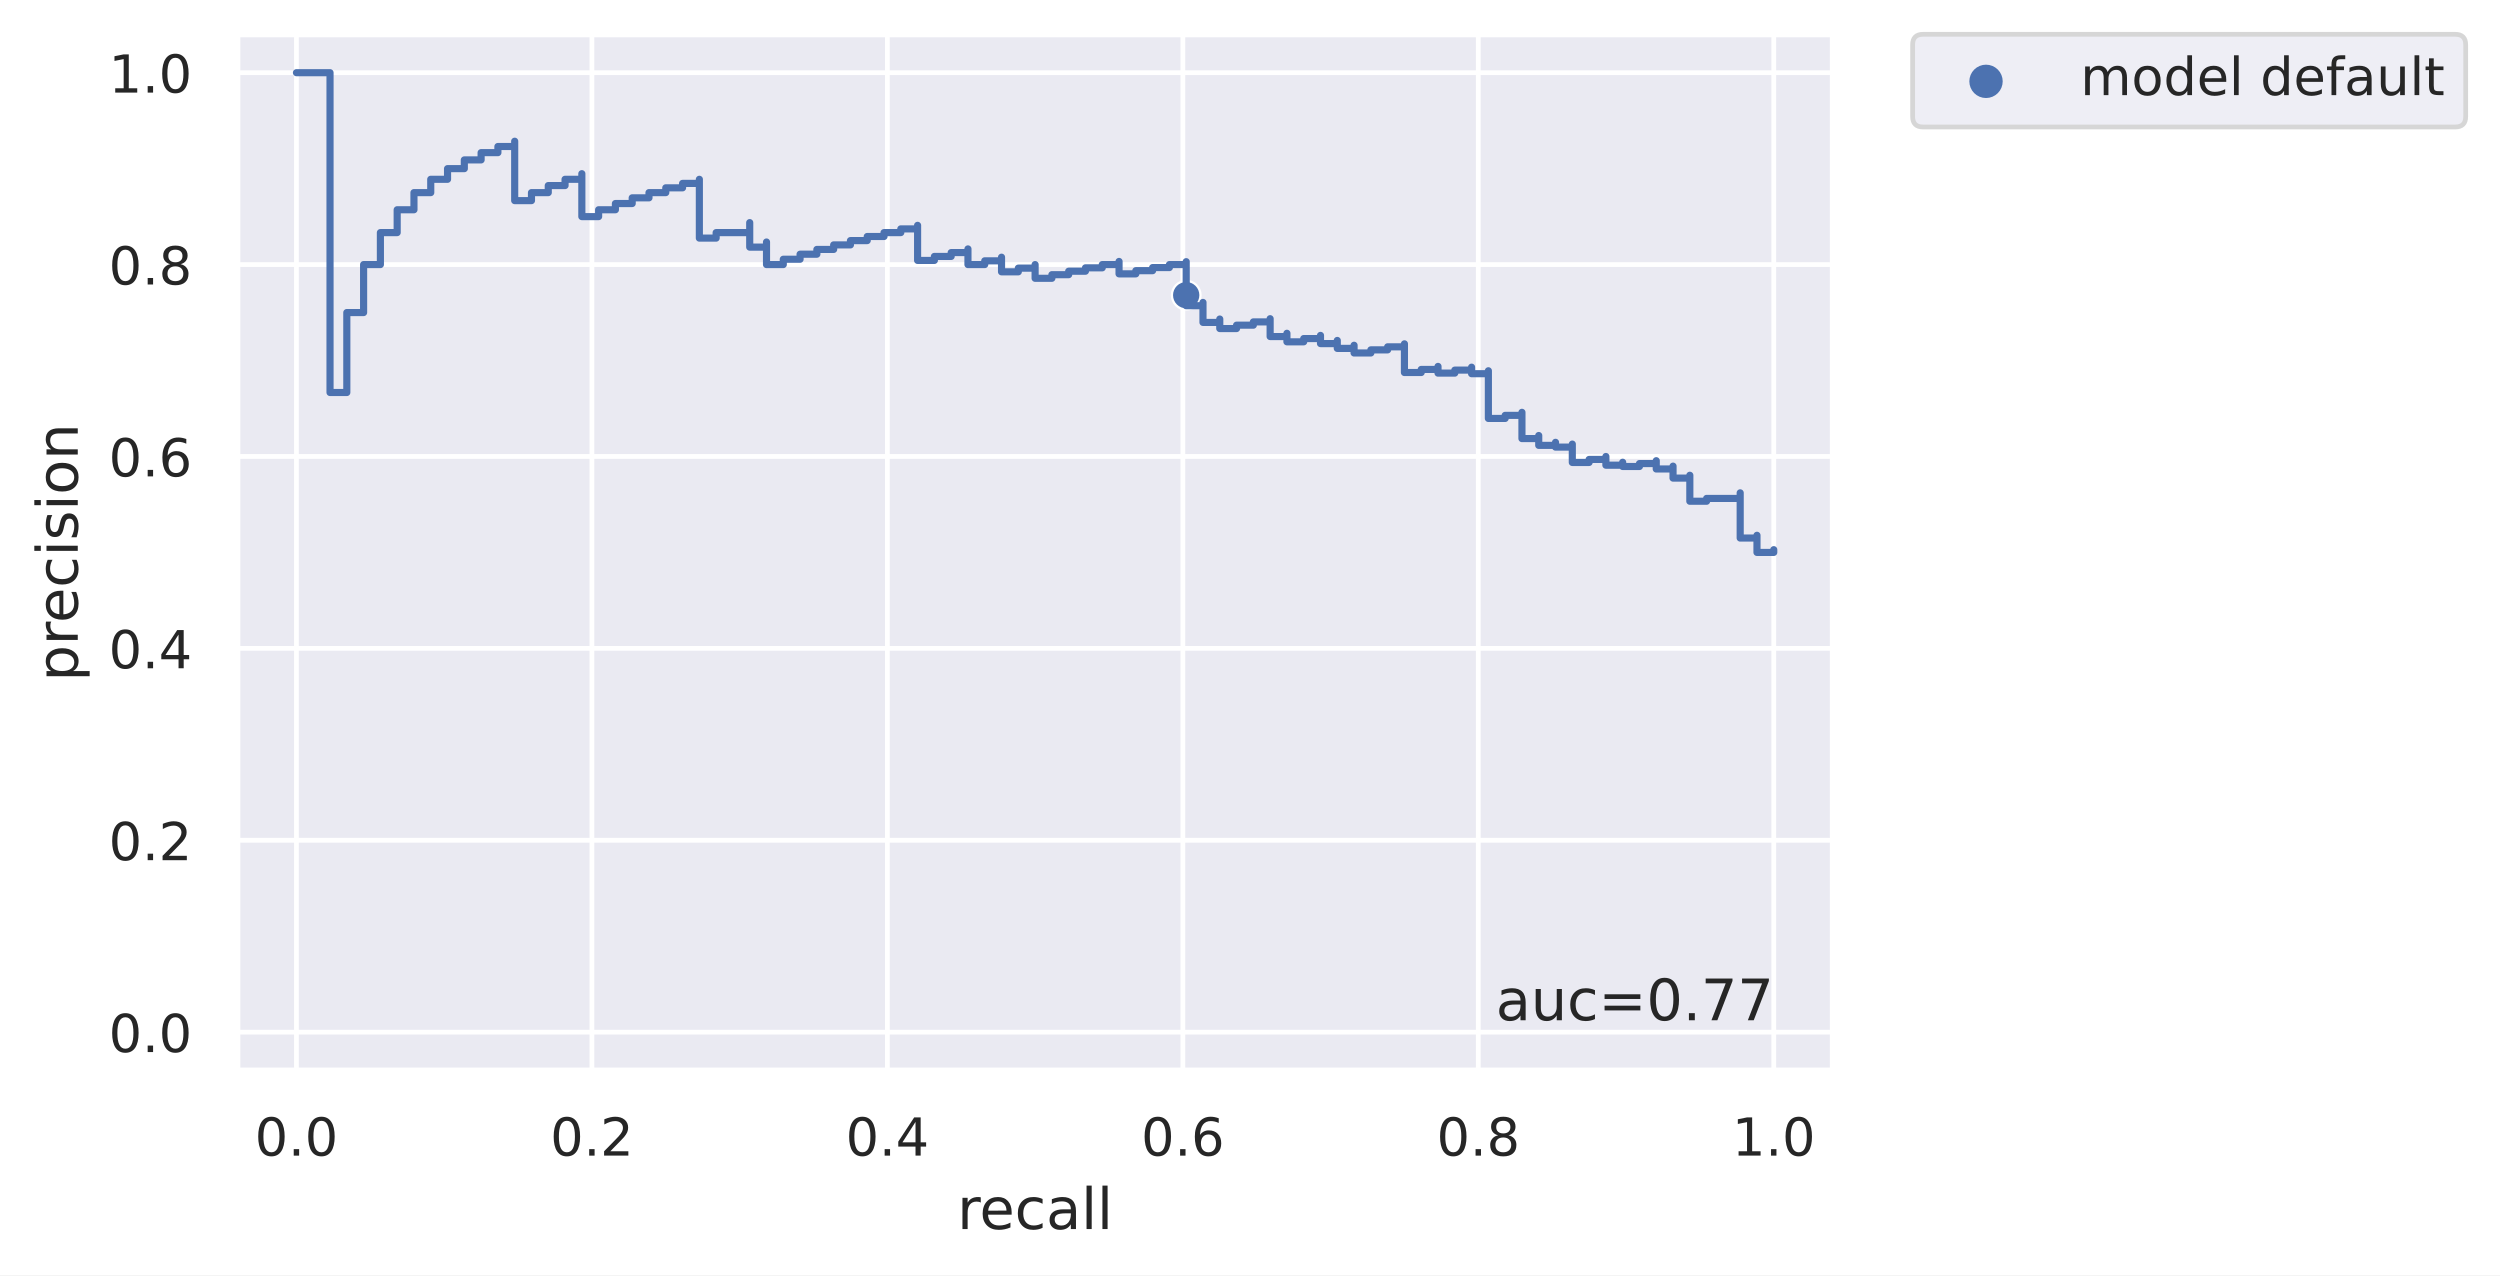
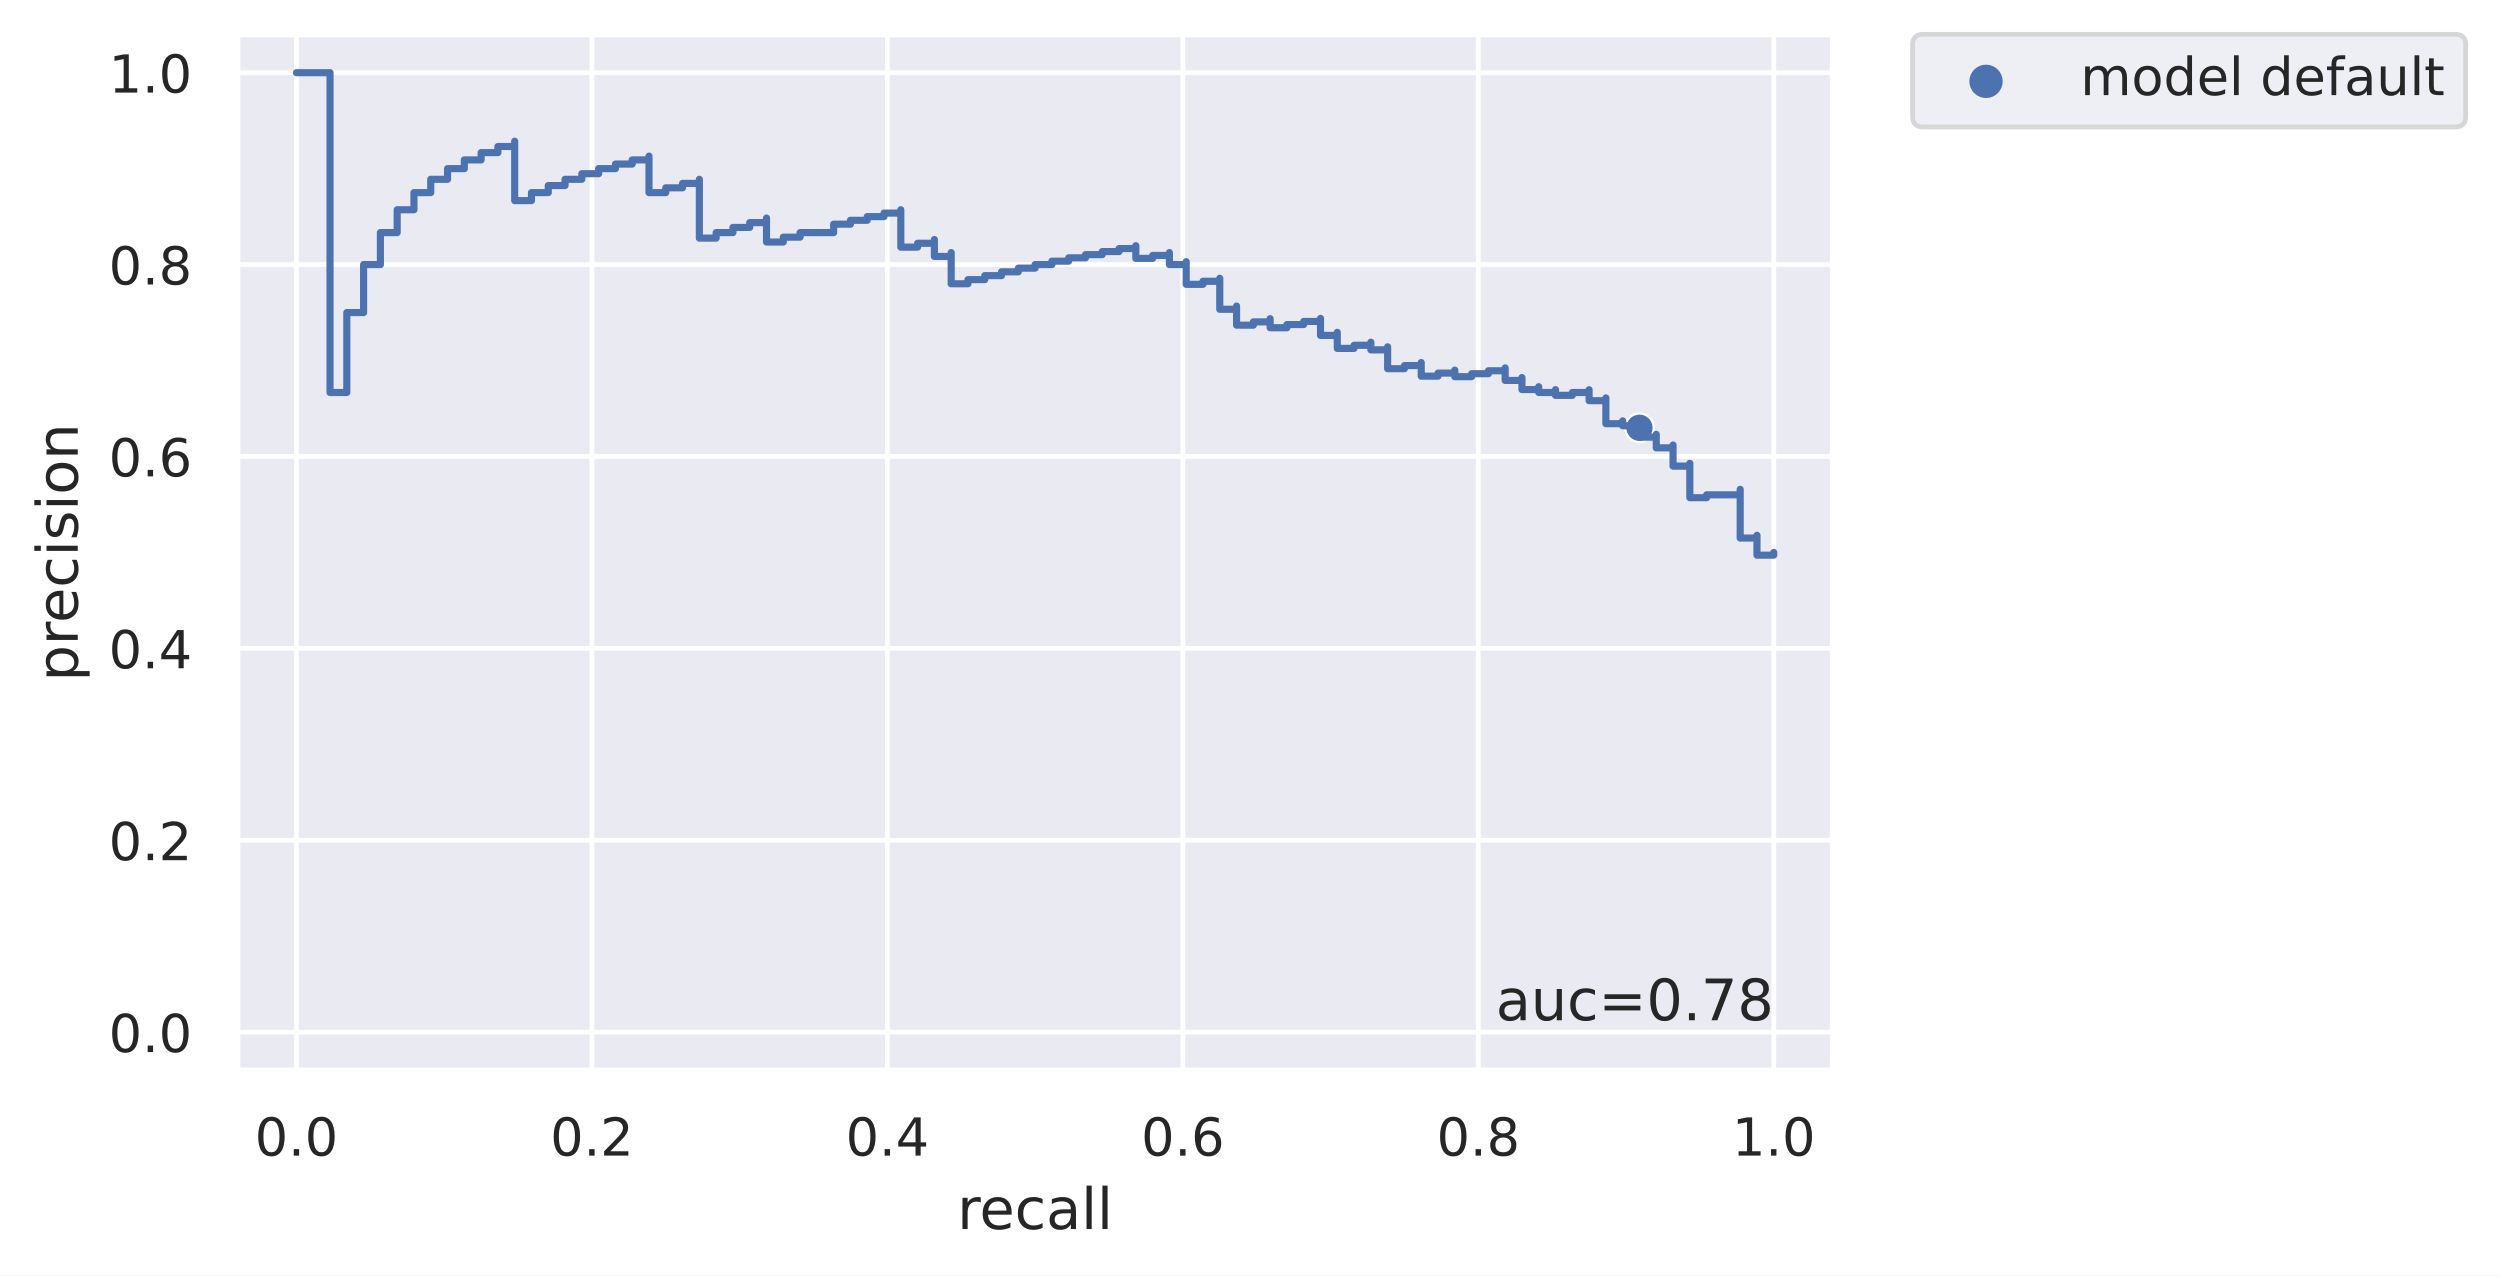
<svg xmlns="http://www.w3.org/2000/svg" xmlns:xlink="http://www.w3.org/1999/xlink" height="267.6pt" version="1.1" viewBox="0 0 524.601 267.6" width="524.601pt">
  <defs>
    <style type="text/css">*{stroke-linecap:butt;stroke-linejoin:round;}</style>
  </defs>
  <g id="figure_1">
    <g id="patch_1">
      <path d="M 0 267.6  L 524.601 267.6  L 524.601 0  L 0 0  z " style="fill:#ffffff;" />
    </g>
    <g id="axes_1">
      <g id="patch_2">
        <path d="M 49.807 224.64  L 384.607 224.64  L 384.607 7.2  L 49.807 7.2  z " style="fill:#eaeaf2;" />
      </g>
      <g id="matplotlib.axis_1">
        <g id="xtick_1">
          <g id="line2d_1">
-             <path clip-path="url(#p3a8f4b2d29)" d="M 62.207 224.64  L 62.207 7.2  " style="fill:none;stroke:#ffffff;stroke-linecap:round;" />
+             <path clip-path="url(#p35a81a638c)" d="M 62.207 224.64  L 62.207 7.2  " style="fill:none;stroke:#ffffff;stroke-linecap:round;" />
          </g>
          <g id="text_1">
            <g style="fill:#262626;" transform="translate(53.46047 242.4983)scale(0.11 -0.11)">
              <defs>
                <path d="M 31.781 66.406  Q 24.172 66.406 20.328 58.906  Q 16.5 51.422 16.5 36.375  Q 16.5 21.391 20.328 13.891  Q 24.172 6.391 31.781 6.391  Q 39.453 6.391 43.281 13.891  Q 47.125 21.391 47.125 36.375  Q 47.125 51.422 43.281 58.906  Q 39.453 66.406 31.781 66.406  z M 31.781 74.219  Q 44.047 74.219 50.516 64.516  Q 56.984 54.828 56.984 36.375  Q 56.984 17.969 50.516 8.266  Q 44.047 -1.422 31.781 -1.422  Q 19.531 -1.422 13.062 8.266  Q 6.594 17.969 6.594 36.375  Q 6.594 54.828 13.062 64.516  Q 19.531 74.219 31.781 74.219  z " id="DejaVuSans-48" />
                <path d="M 10.688 12.406  L 21 12.406  L 21 0  L 10.688 0  z " id="DejaVuSans-46" />
              </defs>
              <use xlink:href="#DejaVuSans-48" />
              <use x="63.623" xlink:href="#DejaVuSans-46" />
              <use x="95.41" xlink:href="#DejaVuSans-48" />
            </g>
          </g>
        </g>
        <g id="xtick_2">
          <g id="line2d_2">
-             <path clip-path="url(#p3a8f4b2d29)" d="M 124.207 224.64  L 124.207 7.2  " style="fill:none;stroke:#ffffff;stroke-linecap:round;" />
+             <path clip-path="url(#p35a81a638c)" d="M 124.207 224.64  L 124.207 7.2  " style="fill:none;stroke:#ffffff;stroke-linecap:round;" />
          </g>
          <g id="text_2">
            <g style="fill:#262626;" transform="translate(115.4605 242.4983)scale(0.11 -0.11)">
              <defs>
                <path d="M 19.188 8.297  L 53.609 8.297  L 53.609 0  L 7.328 0  L 7.328 8.297  Q 12.938 14.109 22.625 23.891  Q 32.328 33.688 34.812 36.531  Q 39.547 41.844 41.422 45.531  Q 43.312 49.219 43.312 52.781  Q 43.312 58.594 39.234 62.25  Q 35.156 65.922 28.609 65.922  Q 23.969 65.922 18.812 64.312  Q 13.672 62.703 7.812 59.422  L 7.812 69.391  Q 13.766 71.781 18.938 73  Q 24.125 74.219 28.422 74.219  Q 39.75 74.219 46.484 68.547  Q 53.219 62.891 53.219 53.422  Q 53.219 48.922 51.531 44.891  Q 49.859 40.875 45.406 35.406  Q 44.188 33.984 37.641 27.219  Q 31.109 20.453 19.188 8.297  z " id="DejaVuSans-50" />
              </defs>
              <use xlink:href="#DejaVuSans-48" />
              <use x="63.623" xlink:href="#DejaVuSans-46" />
              <use x="95.41" xlink:href="#DejaVuSans-50" />
            </g>
          </g>
        </g>
        <g id="xtick_3">
          <g id="line2d_3">
-             <path clip-path="url(#p3a8f4b2d29)" d="M 186.207 224.64  L 186.207 7.2  " style="fill:none;stroke:#ffffff;stroke-linecap:round;" />
+             <path clip-path="url(#p35a81a638c)" d="M 186.207 224.64  L 186.207 7.2  " style="fill:none;stroke:#ffffff;stroke-linecap:round;" />
          </g>
          <g id="text_3">
            <g style="fill:#262626;" transform="translate(177.4605 242.4983)scale(0.11 -0.11)">
              <defs>
                <path d="M 37.797 64.312  L 12.891 25.391  L 37.797 25.391  z M 35.203 72.906  L 47.609 72.906  L 47.609 25.391  L 58.016 25.391  L 58.016 17.188  L 47.609 17.188  L 47.609 0  L 37.797 0  L 37.797 17.188  L 4.891 17.188  L 4.891 26.703  z " id="DejaVuSans-52" />
              </defs>
              <use xlink:href="#DejaVuSans-48" />
              <use x="63.623" xlink:href="#DejaVuSans-46" />
              <use x="95.41" xlink:href="#DejaVuSans-52" />
            </g>
          </g>
        </g>
        <g id="xtick_4">
          <g id="line2d_4">
-             <path clip-path="url(#p3a8f4b2d29)" d="M 248.207 224.64  L 248.207 7.2  " style="fill:none;stroke:#ffffff;stroke-linecap:round;" />
+             <path clip-path="url(#p35a81a638c)" d="M 248.207 224.64  L 248.207 7.2  " style="fill:none;stroke:#ffffff;stroke-linecap:round;" />
          </g>
          <g id="text_4">
            <g style="fill:#262626;" transform="translate(239.4605 242.4983)scale(0.11 -0.11)">
              <defs>
                <path d="M 33.016 40.375  Q 26.375 40.375 22.484 35.828  Q 18.609 31.297 18.609 23.391  Q 18.609 15.531 22.484 10.953  Q 26.375 6.391 33.016 6.391  Q 39.656 6.391 43.531 10.953  Q 47.406 15.531 47.406 23.391  Q 47.406 31.297 43.531 35.828  Q 39.656 40.375 33.016 40.375  z M 52.594 71.297  L 52.594 62.312  Q 48.875 64.062 45.094 64.984  Q 41.312 65.922 37.594 65.922  Q 27.828 65.922 22.672 59.328  Q 17.531 52.734 16.797 39.406  Q 19.672 43.656 24.016 45.922  Q 28.375 48.188 33.594 48.188  Q 44.578 48.188 50.953 41.516  Q 57.328 34.859 57.328 23.391  Q 57.328 12.156 50.688 5.359  Q 44.047 -1.422 33.016 -1.422  Q 20.359 -1.422 13.672 8.266  Q 6.984 17.969 6.984 36.375  Q 6.984 53.656 15.188 63.938  Q 23.391 74.219 37.203 74.219  Q 40.922 74.219 44.703 73.484  Q 48.484 72.75 52.594 71.297  z " id="DejaVuSans-54" />
              </defs>
              <use xlink:href="#DejaVuSans-48" />
              <use x="63.623" xlink:href="#DejaVuSans-46" />
              <use x="95.41" xlink:href="#DejaVuSans-54" />
            </g>
          </g>
        </g>
        <g id="xtick_5">
          <g id="line2d_5">
-             <path clip-path="url(#p3a8f4b2d29)" d="M 310.207 224.64  L 310.207 7.2  " style="fill:none;stroke:#ffffff;stroke-linecap:round;" />
+             <path clip-path="url(#p35a81a638c)" d="M 310.207 224.64  L 310.207 7.2  " style="fill:none;stroke:#ffffff;stroke-linecap:round;" />
          </g>
          <g id="text_5">
            <g style="fill:#262626;" transform="translate(301.4605 242.4983)scale(0.11 -0.11)">
              <defs>
                <path d="M 31.781 34.625  Q 24.75 34.625 20.719 30.859  Q 16.703 27.094 16.703 20.516  Q 16.703 13.922 20.719 10.156  Q 24.75 6.391 31.781 6.391  Q 38.812 6.391 42.859 10.172  Q 46.922 13.969 46.922 20.516  Q 46.922 27.094 42.891 30.859  Q 38.875 34.625 31.781 34.625  z M 21.922 38.812  Q 15.578 40.375 12.031 44.719  Q 8.5 49.078 8.5 55.328  Q 8.5 64.062 14.719 69.141  Q 20.953 74.219 31.781 74.219  Q 42.672 74.219 48.875 69.141  Q 55.078 64.062 55.078 55.328  Q 55.078 49.078 51.531 44.719  Q 48 40.375 41.703 38.812  Q 48.828 37.156 52.797 32.312  Q 56.781 27.484 56.781 20.516  Q 56.781 9.906 50.312 4.234  Q 43.844 -1.422 31.781 -1.422  Q 19.734 -1.422 13.25 4.234  Q 6.781 9.906 6.781 20.516  Q 6.781 27.484 10.781 32.312  Q 14.797 37.156 21.922 38.812  z M 18.312 54.391  Q 18.312 48.734 21.844 45.562  Q 25.391 42.391 31.781 42.391  Q 38.141 42.391 41.719 45.562  Q 45.312 48.734 45.312 54.391  Q 45.312 60.062 41.719 63.234  Q 38.141 66.406 31.781 66.406  Q 25.391 66.406 21.844 63.234  Q 18.312 60.062 18.312 54.391  z " id="DejaVuSans-56" />
              </defs>
              <use xlink:href="#DejaVuSans-48" />
              <use x="63.623" xlink:href="#DejaVuSans-46" />
              <use x="95.41" xlink:href="#DejaVuSans-56" />
            </g>
          </g>
        </g>
        <g id="xtick_6">
          <g id="line2d_6">
-             <path clip-path="url(#p3a8f4b2d29)" d="M 372.207 224.64  L 372.207 7.2  " style="fill:none;stroke:#ffffff;stroke-linecap:round;" />
+             <path clip-path="url(#p35a81a638c)" d="M 372.207 224.64  L 372.207 7.2  " style="fill:none;stroke:#ffffff;stroke-linecap:round;" />
          </g>
          <g id="text_6">
            <g style="fill:#262626;" transform="translate(363.4605 242.4983)scale(0.11 -0.11)">
              <defs>
                <path d="M 12.406 8.297  L 28.516 8.297  L 28.516 63.922  L 10.984 60.406  L 10.984 69.391  L 28.422 72.906  L 38.281 72.906  L 38.281 8.297  L 54.391 8.297  L 54.391 0  L 12.406 0  z " id="DejaVuSans-49" />
              </defs>
              <use xlink:href="#DejaVuSans-49" />
              <use x="63.623" xlink:href="#DejaVuSans-46" />
              <use x="95.41" xlink:href="#DejaVuSans-48" />
            </g>
          </g>
        </g>
        <g id="text_7">
          <g style="fill:#262626;" transform="translate(200.8741 257.9041)scale(0.12 -0.12)">
            <defs>
              <path d="M 41.109 46.297  Q 39.594 47.172 37.812 47.578  Q 36.031 48 33.891 48  Q 26.266 48 22.188 43.047  Q 18.109 38.094 18.109 28.812  L 18.109 0  L 9.078 0  L 9.078 54.688  L 18.109 54.688  L 18.109 46.188  Q 20.953 51.172 25.484 53.578  Q 30.031 56 36.531 56  Q 37.453 56 38.578 55.875  Q 39.703 55.766 41.062 55.516  z " id="DejaVuSans-114" />
              <path d="M 56.203 29.594  L 56.203 25.203  L 14.891 25.203  Q 15.484 15.922 20.484 11.062  Q 25.484 6.203 34.422 6.203  Q 39.594 6.203 44.453 7.469  Q 49.312 8.734 54.109 11.281  L 54.109 2.781  Q 49.266 0.734 44.188 -0.344  Q 39.109 -1.422 33.891 -1.422  Q 20.797 -1.422 13.156 6.188  Q 5.516 13.812 5.516 26.812  Q 5.516 40.234 12.766 48.109  Q 20.016 56 32.328 56  Q 43.359 56 49.781 48.891  Q 56.203 41.797 56.203 29.594  z M 47.219 32.234  Q 47.125 39.594 43.094 43.984  Q 39.062 48.391 32.422 48.391  Q 24.906 48.391 20.391 44.141  Q 15.875 39.891 15.188 32.172  z " id="DejaVuSans-101" />
              <path d="M 48.781 52.594  L 48.781 44.188  Q 44.969 46.297 41.141 47.344  Q 37.312 48.391 33.406 48.391  Q 24.656 48.391 19.812 42.844  Q 14.984 37.312 14.984 27.297  Q 14.984 17.281 19.812 11.734  Q 24.656 6.203 33.406 6.203  Q 37.312 6.203 41.141 7.25  Q 44.969 8.297 48.781 10.406  L 48.781 2.094  Q 45.016 0.344 40.984 -0.531  Q 36.969 -1.422 32.422 -1.422  Q 20.062 -1.422 12.781 6.344  Q 5.516 14.109 5.516 27.297  Q 5.516 40.672 12.859 48.328  Q 20.219 56 33.016 56  Q 37.156 56 41.109 55.141  Q 45.062 54.297 48.781 52.594  z " id="DejaVuSans-99" />
              <path d="M 34.281 27.484  Q 23.391 27.484 19.188 25  Q 14.984 22.516 14.984 16.5  Q 14.984 11.719 18.141 8.906  Q 21.297 6.109 26.703 6.109  Q 34.188 6.109 38.703 11.406  Q 43.219 16.703 43.219 25.484  L 43.219 27.484  z M 52.203 31.203  L 52.203 0  L 43.219 0  L 43.219 8.297  Q 40.141 3.328 35.547 0.953  Q 30.953 -1.422 24.312 -1.422  Q 15.922 -1.422 10.953 3.297  Q 6 8.016 6 15.922  Q 6 25.141 12.172 29.828  Q 18.359 34.516 30.609 34.516  L 43.219 34.516  L 43.219 35.406  Q 43.219 41.609 39.141 45  Q 35.062 48.391 27.688 48.391  Q 23 48.391 18.547 47.266  Q 14.109 46.141 10.016 43.891  L 10.016 52.203  Q 14.938 54.109 19.578 55.047  Q 24.219 56 28.609 56  Q 40.484 56 46.344 49.844  Q 52.203 43.703 52.203 31.203  z " id="DejaVuSans-97" />
              <path d="M 9.422 75.984  L 18.406 75.984  L 18.406 0  L 9.422 0  z " id="DejaVuSans-108" />
            </defs>
            <use xlink:href="#DejaVuSans-114" />
            <use x="38.863" xlink:href="#DejaVuSans-101" />
            <use x="100.387" xlink:href="#DejaVuSans-99" />
            <use x="155.367" xlink:href="#DejaVuSans-97" />
            <use x="216.646" xlink:href="#DejaVuSans-108" />
            <use x="244.43" xlink:href="#DejaVuSans-108" />
          </g>
        </g>
      </g>
      <g id="matplotlib.axis_2">
        <g id="ytick_1">
          <g id="line2d_7">
-             <path clip-path="url(#p3a8f4b2d29)" d="M 49.807 216.587  L 384.607 216.587  " style="fill:none;stroke:#ffffff;stroke-linecap:round;" />
+             <path clip-path="url(#p35a81a638c)" d="M 49.807 216.587  L 384.607 216.587  " style="fill:none;stroke:#ffffff;stroke-linecap:round;" />
          </g>
          <g id="text_8">
            <g style="fill:#262626;" transform="translate(22.81375 220.7658)scale(0.11 -0.11)">
              <use xlink:href="#DejaVuSans-48" />
              <use x="63.623" xlink:href="#DejaVuSans-46" />
              <use x="95.41" xlink:href="#DejaVuSans-48" />
            </g>
          </g>
        </g>
        <g id="ytick_2">
          <g id="line2d_8">
-             <path clip-path="url(#p3a8f4b2d29)" d="M 49.807 176.32  L 384.607 176.32  " style="fill:none;stroke:#ffffff;stroke-linecap:round;" />
+             <path clip-path="url(#p35a81a638c)" d="M 49.807 176.32  L 384.607 176.32  " style="fill:none;stroke:#ffffff;stroke-linecap:round;" />
          </g>
          <g id="text_9">
            <g style="fill:#262626;" transform="translate(22.81375 180.4991)scale(0.11 -0.11)">
              <use xlink:href="#DejaVuSans-48" />
              <use x="63.623" xlink:href="#DejaVuSans-46" />
              <use x="95.41" xlink:href="#DejaVuSans-50" />
            </g>
          </g>
        </g>
        <g id="ytick_3">
          <g id="line2d_9">
-             <path clip-path="url(#p3a8f4b2d29)" d="M 49.807 136.053  L 384.607 136.053  " style="fill:none;stroke:#ffffff;stroke-linecap:round;" />
+             <path clip-path="url(#p35a81a638c)" d="M 49.807 136.053  L 384.607 136.053  " style="fill:none;stroke:#ffffff;stroke-linecap:round;" />
          </g>
          <g id="text_10">
            <g style="fill:#262626;" transform="translate(22.81375 140.2325)scale(0.11 -0.11)">
              <use xlink:href="#DejaVuSans-48" />
              <use x="63.623" xlink:href="#DejaVuSans-46" />
              <use x="95.41" xlink:href="#DejaVuSans-52" />
            </g>
          </g>
        </g>
        <g id="ytick_4">
          <g id="line2d_10">
-             <path clip-path="url(#p3a8f4b2d29)" d="M 49.807 95.787  L 384.607 95.787  " style="fill:none;stroke:#ffffff;stroke-linecap:round;" />
+             <path clip-path="url(#p35a81a638c)" d="M 49.807 95.787  L 384.607 95.787  " style="fill:none;stroke:#ffffff;stroke-linecap:round;" />
          </g>
          <g id="text_11">
            <g style="fill:#262626;" transform="translate(22.81375 99.96581)scale(0.11 -0.11)">
              <use xlink:href="#DejaVuSans-48" />
              <use x="63.623" xlink:href="#DejaVuSans-46" />
              <use x="95.41" xlink:href="#DejaVuSans-54" />
            </g>
          </g>
        </g>
        <g id="ytick_5">
          <g id="line2d_11">
-             <path clip-path="url(#p3a8f4b2d29)" d="M 49.807 55.52  L 384.607 55.52  " style="fill:none;stroke:#ffffff;stroke-linecap:round;" />
+             <path clip-path="url(#p35a81a638c)" d="M 49.807 55.52  L 384.607 55.52  " style="fill:none;stroke:#ffffff;stroke-linecap:round;" />
          </g>
          <g id="text_12">
            <g style="fill:#262626;" transform="translate(22.81375 59.69914)scale(0.11 -0.11)">
              <use xlink:href="#DejaVuSans-48" />
              <use x="63.623" xlink:href="#DejaVuSans-46" />
              <use x="95.41" xlink:href="#DejaVuSans-56" />
            </g>
          </g>
        </g>
        <g id="ytick_6">
          <g id="line2d_12">
-             <path clip-path="url(#p3a8f4b2d29)" d="M 49.807 15.253  L 384.607 15.253  " style="fill:none;stroke:#ffffff;stroke-linecap:round;" />
+             <path clip-path="url(#p35a81a638c)" d="M 49.807 15.253  L 384.607 15.253  " style="fill:none;stroke:#ffffff;stroke-linecap:round;" />
          </g>
          <g id="text_13">
            <g style="fill:#262626;" transform="translate(22.81375 19.43247)scale(0.11 -0.11)">
              <use xlink:href="#DejaVuSans-49" />
              <use x="63.623" xlink:href="#DejaVuSans-46" />
              <use x="95.41" xlink:href="#DejaVuSans-48" />
            </g>
          </g>
        </g>
        <g id="text_14">
          <g style="fill:#262626;" transform="translate(16.31812 142.9847)rotate(-90)scale(0.12 -0.12)">
            <defs>
              <path d="M 18.109 8.203  L 18.109 -20.797  L 9.078 -20.797  L 9.078 54.688  L 18.109 54.688  L 18.109 46.391  Q 20.953 51.266 25.266 53.625  Q 29.594 56 35.594 56  Q 45.562 56 51.781 48.094  Q 58.016 40.188 58.016 27.297  Q 58.016 14.406 51.781 6.484  Q 45.562 -1.422 35.594 -1.422  Q 29.594 -1.422 25.266 0.953  Q 20.953 3.328 18.109 8.203  z M 48.688 27.297  Q 48.688 37.203 44.609 42.844  Q 40.531 48.484 33.406 48.484  Q 26.266 48.484 22.188 42.844  Q 18.109 37.203 18.109 27.297  Q 18.109 17.391 22.188 11.75  Q 26.266 6.109 33.406 6.109  Q 40.531 6.109 44.609 11.75  Q 48.688 17.391 48.688 27.297  z " id="DejaVuSans-112" />
              <path d="M 9.422 54.688  L 18.406 54.688  L 18.406 0  L 9.422 0  z M 9.422 75.984  L 18.406 75.984  L 18.406 64.594  L 9.422 64.594  z " id="DejaVuSans-105" />
              <path d="M 44.281 53.078  L 44.281 44.578  Q 40.484 46.531 36.375 47.5  Q 32.281 48.484 27.875 48.484  Q 21.188 48.484 17.844 46.438  Q 14.5 44.391 14.5 40.281  Q 14.5 37.156 16.891 35.375  Q 19.281 33.594 26.516 31.984  L 29.594 31.297  Q 39.156 29.25 43.188 25.516  Q 47.219 21.781 47.219 15.094  Q 47.219 7.469 41.188 3.016  Q 35.156 -1.422 24.609 -1.422  Q 20.219 -1.422 15.453 -0.562  Q 10.688 0.297 5.422 2  L 5.422 11.281  Q 10.406 8.688 15.234 7.391  Q 20.062 6.109 24.812 6.109  Q 31.156 6.109 34.562 8.281  Q 37.984 10.453 37.984 14.406  Q 37.984 18.062 35.516 20.016  Q 33.062 21.969 24.703 23.781  L 21.578 24.516  Q 13.234 26.266 9.516 29.906  Q 5.812 33.547 5.812 39.891  Q 5.812 47.609 11.281 51.797  Q 16.75 56 26.812 56  Q 31.781 56 36.172 55.266  Q 40.578 54.547 44.281 53.078  z " id="DejaVuSans-115" />
              <path d="M 30.609 48.391  Q 23.391 48.391 19.188 42.75  Q 14.984 37.109 14.984 27.297  Q 14.984 17.484 19.156 11.844  Q 23.344 6.203 30.609 6.203  Q 37.797 6.203 41.984 11.859  Q 46.188 17.531 46.188 27.297  Q 46.188 37.016 41.984 42.703  Q 37.797 48.391 30.609 48.391  z M 30.609 56  Q 42.328 56 49.016 48.375  Q 55.719 40.766 55.719 27.297  Q 55.719 13.875 49.016 6.219  Q 42.328 -1.422 30.609 -1.422  Q 18.844 -1.422 12.172 6.219  Q 5.516 13.875 5.516 27.297  Q 5.516 40.766 12.172 48.375  Q 18.844 56 30.609 56  z " id="DejaVuSans-111" />
              <path d="M 54.891 33.016  L 54.891 0  L 45.906 0  L 45.906 32.719  Q 45.906 40.484 42.875 44.328  Q 39.844 48.188 33.797 48.188  Q 26.516 48.188 22.312 43.547  Q 18.109 38.922 18.109 30.906  L 18.109 0  L 9.078 0  L 9.078 54.688  L 18.109 54.688  L 18.109 46.188  Q 21.344 51.125 25.703 53.562  Q 30.078 56 35.797 56  Q 45.219 56 50.047 50.172  Q 54.891 44.344 54.891 33.016  z " id="DejaVuSans-110" />
            </defs>
            <use xlink:href="#DejaVuSans-112" />
            <use x="63.477" xlink:href="#DejaVuSans-114" />
            <use x="102.34" xlink:href="#DejaVuSans-101" />
            <use x="163.863" xlink:href="#DejaVuSans-99" />
            <use x="218.844" xlink:href="#DejaVuSans-105" />
            <use x="246.627" xlink:href="#DejaVuSans-115" />
            <use x="298.727" xlink:href="#DejaVuSans-105" />
            <use x="326.51" xlink:href="#DejaVuSans-111" />
            <use x="387.691" xlink:href="#DejaVuSans-110" />
          </g>
        </g>
      </g>
      <g id="PathCollection_1">
        <defs>
-           <path d="M 0 3  C 0.796 3 1.559 2.684 2.121 2.121  C 2.684 1.559 3 0.796 3 0  C 3 -0.796 2.684 -1.559 2.121 -2.121  C 1.559 -2.684 0.796 -3 0 -3  C -0.796 -3 -1.559 -2.684 -2.121 -2.121  C -2.684 -1.559 -3 -0.796 -3 0  C -3 0.796 -2.684 1.559 -2.121 2.121  C -1.559 2.684 -0.796 3 0 3  z " id="mc258700dc8" style="stroke:#ffffff;stroke-width:0.48;" />
+           <path d="M 0 3  C 0.796 3 1.559 2.684 2.121 2.121  C 2.684 1.559 3 0.796 3 0  C 3 -0.796 2.684 -1.559 2.121 -2.121  C 1.559 -2.684 0.796 -3 0 -3  C -0.796 -3 -1.559 -2.684 -2.121 -2.121  C -2.684 -1.559 -3 -0.796 -3 0  C -3 0.796 -2.684 1.559 -2.121 2.121  C -1.559 2.684 -0.796 3 0 3  z " id="m8c72317013" style="stroke:#ffffff;stroke-width:0.48;" />
        </defs>
-         <g clip-path="url(#p3a8f4b2d29)">
-           <use style="fill:#4c72b0;stroke:#ffffff;stroke-width:0.48;" x="248.912" xlink:href="#mc258700dc8" y="61.939" />
+         <g clip-path="url(#p35a81a638c)">
+           <use style="fill:#4c72b0;stroke:#ffffff;stroke-width:0.48;" x="344.025" xlink:href="#m8c72317013" y="89.763" />
        </g>
      </g>
      <g id="PathCollection_2" />
      <g id="line2d_13">
-         <path clip-path="url(#p3a8f4b2d29)" d="M 372.207 115.345  L 372.207 115.92  L 368.684 115.92  L 368.684 112.325  L 368.684 112.906  L 365.162 112.906  L 365.162 103.419  L 365.162 104.587  L 358.116 104.587  L 358.116 105.182  L 354.594 105.182  L 354.594 99.729  L 354.594 100.324  L 351.071 100.324  L 351.071 97.814  L 351.071 98.413  L 347.548 98.413  L 347.548 96.675  L 347.548 97.278  L 344.025 97.278  L 344.025 97.89  L 340.503 97.89  L 340.503 96.998  L 340.503 97.617  L 336.98 97.617  L 336.98 95.787  L 336.98 96.411  L 333.457 96.411  L 333.457 97.045  L 329.934 97.045  L 329.934 93.189  L 329.934 93.822  L 326.412 93.822  L 326.412 92.816  L 326.412 93.457  L 322.889 93.457  L 322.889 91.388  L 322.889 92.033  L 319.366 92.033  L 319.366 86.522  L 319.366 87.158  L 315.844 87.158  L 315.844 87.806  L 312.321 87.806  L 312.321 77.803  L 312.321 78.417  L 308.798 78.417  L 308.798 77.049  L 308.798 77.667  L 305.275 77.667  L 305.275 78.297  L 301.753 78.297  L 301.753 76.886  L 301.753 77.521  L 298.23 77.521  L 298.23 78.17  L 294.707 78.17  L 294.707 72.152  L 294.707 72.777  L 291.184 72.777  L 291.184 73.416  L 287.662 73.416  L 287.662 74.07  L 284.139 74.07  L 284.139 72.45  L 284.139 73.108  L 280.616 73.108  L 280.616 71.439  L 280.616 72.1  L 277.094 72.1  L 277.094 70.38  L 277.094 71.044  L 273.571 71.044  L 273.571 71.725  L 270.048 71.725  L 270.048 69.936  L 270.048 70.62  L 266.525 70.62  L 266.525 66.877  L 266.525 67.548  L 263.003 67.548  L 263.003 68.236  L 259.48 68.236  L 259.48 68.942  L 255.957 68.942  L 255.957 66.947  L 255.957 67.655  L 252.434 67.655  L 252.434 63.46  L 252.434 64.149  L 248.912 64.149  L 248.912 54.91  L 248.912 55.52  L 245.389 55.52  L 245.389 56.149  L 241.866 56.149  L 241.866 56.798  L 238.344 56.798  L 238.344 57.468  L 234.821 57.468  L 234.821 54.86  L 234.821 55.52  L 231.298 55.52  L 231.298 56.202  L 227.775 56.202  L 227.775 56.909  L 224.253 56.909  L 224.253 57.639  L 220.73 57.639  L 220.73 58.396  L 217.207 58.396  L 217.207 55.52  L 217.207 56.266  L 213.684 56.266  L 213.684 57.039  L 210.162 57.039  L 210.162 53.971  L 210.162 54.73  L 206.639 54.73  L 206.639 55.52  L 203.116 55.52  L 203.116 52.233  L 203.116 53.003  L 199.594 53.003  L 199.594 53.807  L 196.071 53.807  L 196.071 54.645  L 192.548 54.645  L 192.548 47.284  L 192.548 48.029  L 189.025 48.029  L 189.025 48.809  L 185.503 48.809  L 185.503 49.627  L 181.98 49.627  L 181.98 50.487  L 178.457 50.487  L 178.457 51.39  L 174.934 51.39  L 174.934 52.341  L 171.412 52.341  L 171.412 53.343  L 167.889 53.343  L 167.889 54.401  L 164.366 54.401  L 164.366 55.52  L 160.844 55.52  L 160.844 50.783  L 160.844 51.859  L 157.321 51.859  L 157.321 46.712  L 157.321 48.809  L 150.275 48.809  L 150.275 49.966  L 146.753 49.966  L 146.753 37.624  L 146.753 38.484  L 143.23 38.484  L 143.23 39.413  L 139.707 39.413  L 139.707 40.42  L 136.184 40.42  L 136.184 41.514  L 132.662 41.514  L 132.662 42.708  L 129.139 42.708  L 129.139 44.015  L 125.616 44.015  L 125.616 45.453  L 122.094 45.453  L 122.094 36.446  L 122.094 37.624  L 118.571 37.624  L 118.571 38.94  L 115.048 38.94  L 115.048 40.42  L 111.525 40.42  L 111.525 42.098  L 108.003 42.098  L 108.003 29.634  L 108.003 30.741  L 104.48 30.741  L 104.48 32.031  L 100.957 32.031  L 100.957 33.556  L 97.434 33.556  L 97.434 35.387  L 93.912 35.387  L 93.912 37.624  L 90.389 37.624  L 90.389 40.42  L 86.866 40.42  L 86.866 44.015  L 83.344 44.015  L 83.344 48.809  L 79.821 48.809  L 79.821 55.52  L 76.298 55.52  L 76.298 65.587  L 72.775 65.587  L 72.775 82.364  L 69.253 82.364  L 69.253 15.253  L 69.253 15.253  L 62.207 15.253  L 62.207 15.253  " style="fill:none;stroke:#4c72b0;stroke-linecap:round;stroke-width:1.5;" />
+         <path clip-path="url(#p35a81a638c)" d="M 372.207 115.92  L 372.207 116.495  L 368.684 116.495  L 368.684 112.325  L 368.684 112.906  L 365.162 112.906  L 365.162 102.674  L 365.162 103.84  L 358.116 103.84  L 358.116 104.435  L 354.594 104.435  L 354.594 97.225  L 354.594 97.814  L 351.071 97.814  L 351.071 93.383  L 351.071 93.97  L 347.548 93.97  L 347.548 91.141  L 347.548 91.729  L 344.025 91.729  L 344.025 88.756  L 344.025 89.344  L 340.503 89.344  L 340.503 88.318  L 340.503 88.912  L 336.98 88.912  L 336.98 83.502  L 336.98 84.085  L 333.457 84.085  L 333.457 81.781  L 333.457 82.364  L 329.934 82.364  L 329.934 82.958  L 326.412 82.958  L 326.412 81.765  L 326.412 82.364  L 322.889 82.364  L 322.889 81.144  L 322.889 81.749  L 319.366 81.749  L 319.366 79.228  L 319.366 79.832  L 315.844 79.832  L 315.844 77.202  L 315.844 77.803  L 312.321 77.803  L 312.321 78.417  L 308.798 78.417  L 308.798 79.042  L 305.275 79.042  L 305.275 77.667  L 305.275 78.297  L 301.753 78.297  L 301.753 78.94  L 298.23 78.94  L 298.23 76.073  L 298.23 76.713  L 294.707 76.713  L 294.707 77.367  L 291.184 77.367  L 291.184 72.777  L 291.184 73.416  L 287.662 73.416  L 287.662 71.808  L 287.662 72.45  L 284.139 72.45  L 284.139 73.108  L 280.616 73.108  L 280.616 69.732  L 280.616 70.38  L 277.094 70.38  L 277.094 66.814  L 277.094 67.451  L 273.571 67.451  L 273.571 68.103  L 270.048 68.103  L 270.048 68.772  L 266.525 68.772  L 266.525 66.877  L 266.525 67.548  L 263.003 67.548  L 263.003 68.236  L 259.48 68.236  L 259.48 64.226  L 259.48 64.897  L 255.957 64.897  L 255.957 58.396  L 255.957 59.021  L 252.434 59.021  L 252.434 59.665  L 248.912 59.665  L 248.912 54.91  L 248.912 55.52  L 245.389 55.52  L 245.389 53.003  L 245.389 53.603  L 241.866 53.603  L 241.866 54.221  L 238.344 54.221  L 238.344 51.559  L 238.344 52.164  L 234.821 52.164  L 234.821 52.79  L 231.298 52.79  L 231.298 53.437  L 227.775 53.437  L 227.775 54.107  L 224.253 54.107  L 224.253 54.801  L 220.73 54.801  L 220.73 55.52  L 217.207 55.52  L 217.207 56.266  L 213.684 56.266  L 213.684 57.039  L 210.162 57.039  L 210.162 57.843  L 206.639 57.843  L 206.639 58.678  L 203.116 58.678  L 203.116 59.547  L 199.594 59.547  L 199.594 53.003  L 199.594 53.807  L 196.071 53.807  L 196.071 50.268  L 196.071 51.046  L 192.548 51.046  L 192.548 51.859  L 189.025 51.859  L 189.025 44.015  L 189.025 44.717  L 185.503 44.717  L 185.503 45.453  L 181.98 45.453  L 181.98 46.228  L 178.457 46.228  L 178.457 47.043  L 174.934 47.043  L 174.934 48.809  L 167.889 48.809  L 167.889 49.768  L 164.366 49.768  L 164.366 50.783  L 160.844 50.783  L 160.844 45.758  L 160.844 46.712  L 157.321 46.712  L 157.321 47.726  L 153.798 47.726  L 153.798 48.809  L 150.275 48.809  L 150.275 49.966  L 146.753 49.966  L 146.753 37.624  L 146.753 38.484  L 143.23 38.484  L 143.23 39.413  L 139.707 39.413  L 139.707 40.42  L 136.184 40.42  L 136.184 32.761  L 136.184 33.556  L 132.662 33.556  L 132.662 34.428  L 129.139 34.428  L 129.139 35.387  L 125.616 35.387  L 125.616 36.446  L 122.094 36.446  L 122.094 37.624  L 118.571 37.624  L 118.571 38.94  L 115.048 38.94  L 115.048 40.42  L 111.525 40.42  L 111.525 42.098  L 108.003 42.098  L 108.003 29.634  L 108.003 30.741  L 104.48 30.741  L 104.48 32.031  L 100.957 32.031  L 100.957 33.556  L 97.434 33.556  L 97.434 35.387  L 93.912 35.387  L 93.912 37.624  L 90.389 37.624  L 90.389 40.42  L 86.866 40.42  L 86.866 44.015  L 83.344 44.015  L 83.344 48.809  L 79.821 48.809  L 79.821 55.52  L 76.298 55.52  L 76.298 65.587  L 72.775 65.587  L 72.775 82.364  L 69.253 82.364  L 69.253 15.253  L 69.253 15.253  L 62.207 15.253  L 62.207 15.253  " style="fill:none;stroke:#4c72b0;stroke-linecap:round;stroke-width:1.5;" />
      </g>
      <g id="patch_3">
        <path d="M 49.807 224.64  L 49.807 7.2  " style="fill:none;stroke:#ffffff;stroke-linecap:square;stroke-linejoin:miter;stroke-width:1.25;" />
      </g>
      <g id="patch_4">
        <path d="M 384.607 224.64  L 384.607 7.2  " style="fill:none;stroke:#ffffff;stroke-linecap:square;stroke-linejoin:miter;stroke-width:1.25;" />
      </g>
      <g id="patch_5">
        <path d="M 49.807 224.64  L 384.607 224.64  " style="fill:none;stroke:#ffffff;stroke-linecap:square;stroke-linejoin:miter;stroke-width:1.25;" />
      </g>
      <g id="patch_6">
        <path d="M 49.807 7.2  L 384.607 7.2  " style="fill:none;stroke:#ffffff;stroke-linecap:square;stroke-linejoin:miter;stroke-width:1.25;" />
      </g>
      <g id="text_15">
        <g style="fill:#262626;" transform="translate(313.8759 214.091)scale(0.12 -0.12)">
          <defs>
            <path d="M 8.5 21.578  L 8.5 54.688  L 17.484 54.688  L 17.484 21.922  Q 17.484 14.156 20.5 10.266  Q 23.531 6.391 29.594 6.391  Q 36.859 6.391 41.078 11.031  Q 45.312 15.672 45.312 23.688  L 45.312 54.688  L 54.297 54.688  L 54.297 0  L 45.312 0  L 45.312 8.406  Q 42.047 3.422 37.719 1  Q 33.406 -1.422 27.688 -1.422  Q 18.266 -1.422 13.375 4.438  Q 8.5 10.297 8.5 21.578  z M 31.109 56  z " id="DejaVuSans-117" />
            <path d="M 10.594 45.406  L 73.188 45.406  L 73.188 37.203  L 10.594 37.203  z M 10.594 25.484  L 73.188 25.484  L 73.188 17.188  L 10.594 17.188  z " id="DejaVuSans-61" />
            <path d="M 8.203 72.906  L 55.078 72.906  L 55.078 68.703  L 28.609 0  L 18.312 0  L 43.219 64.594  L 8.203 64.594  z " id="DejaVuSans-55" />
          </defs>
          <use xlink:href="#DejaVuSans-97" />
          <use x="61.279" xlink:href="#DejaVuSans-117" />
          <use x="124.658" xlink:href="#DejaVuSans-99" />
          <use x="179.639" xlink:href="#DejaVuSans-61" />
          <use x="263.428" xlink:href="#DejaVuSans-48" />
          <use x="327.051" xlink:href="#DejaVuSans-46" />
          <use x="358.838" xlink:href="#DejaVuSans-55" />
-           <use x="422.461" xlink:href="#DejaVuSans-55" />
+           <use x="422.461" xlink:href="#DejaVuSans-56" />
        </g>
      </g>
      <g id="legend_1">
        <g id="patch_7">
          <path d="M 403.547 26.646  L 515.201 26.646  Q 517.401 26.646 517.401 24.446  L 517.401 9.4  Q 517.401 7.2 515.201 7.2  L 403.547 7.2  Q 401.347 7.2 401.347 9.4  L 401.347 24.446  Q 401.347 26.646 403.547 26.646  z " style="fill:#eaeaf2;opacity:0.8;stroke:#cccccc;stroke-linejoin:miter;" />
        </g>
        <g id="PathCollection_3">
          <defs>
-             <path d="M 0 3  C 0.796 3 1.559 2.684 2.121 2.121  C 2.684 1.559 3 0.796 3 0  C 3 -0.796 2.684 -1.559 2.121 -2.121  C 1.559 -2.684 0.796 -3 0 -3  C -0.796 -3 -1.559 -2.684 -2.121 -2.121  C -2.684 -1.559 -3 -0.796 -3 0  C -3 0.796 -2.684 1.559 -2.121 2.121  C -1.559 2.684 -0.796 3 0 3  z " id="m08e8f2e330" style="stroke:#4c72b0;" />
+             <path d="M 0 3  C 0.796 3 1.559 2.684 2.121 2.121  C 2.684 1.559 3 0.796 3 0  C 3 -0.796 2.684 -1.559 2.121 -2.121  C 1.559 -2.684 0.796 -3 0 -3  C -0.796 -3 -1.559 -2.684 -2.121 -2.121  C -2.684 -1.559 -3 -0.796 -3 0  C -3 0.796 -2.684 1.559 -2.121 2.121  C -1.559 2.684 -0.796 3 0 3  z " id="mfadffbe1cd" style="stroke:#4c72b0;" />
          </defs>
          <g>
-             <use style="fill:#4c72b0;stroke:#4c72b0;" x="416.747" xlink:href="#m08e8f2e330" y="17.071" />
+             <use style="fill:#4c72b0;stroke:#4c72b0;" x="416.747" xlink:href="#mfadffbe1cd" y="17.071" />
          </g>
        </g>
        <g id="text_16">
          <g style="fill:#262626;" transform="translate(436.5472 19.95828)scale(0.11 -0.11)">
            <defs>
              <path d="M 52 44.188  Q 55.375 50.25 60.062 53.125  Q 64.75 56 71.094 56  Q 79.641 56 84.281 50.016  Q 88.922 44.047 88.922 33.016  L 88.922 0  L 79.891 0  L 79.891 32.719  Q 79.891 40.578 77.094 44.375  Q 74.312 48.188 68.609 48.188  Q 61.625 48.188 57.562 43.547  Q 53.516 38.922 53.516 30.906  L 53.516 0  L 44.484 0  L 44.484 32.719  Q 44.484 40.625 41.703 44.406  Q 38.922 48.188 33.109 48.188  Q 26.219 48.188 22.156 43.531  Q 18.109 38.875 18.109 30.906  L 18.109 0  L 9.078 0  L 9.078 54.688  L 18.109 54.688  L 18.109 46.188  Q 21.188 51.219 25.484 53.609  Q 29.781 56 35.688 56  Q 41.656 56 45.828 52.969  Q 50 49.953 52 44.188  z " id="DejaVuSans-109" />
              <path d="M 45.406 46.391  L 45.406 75.984  L 54.391 75.984  L 54.391 0  L 45.406 0  L 45.406 8.203  Q 42.578 3.328 38.25 0.953  Q 33.938 -1.422 27.875 -1.422  Q 17.969 -1.422 11.734 6.484  Q 5.516 14.406 5.516 27.297  Q 5.516 40.188 11.734 48.094  Q 17.969 56 27.875 56  Q 33.938 56 38.25 53.625  Q 42.578 51.266 45.406 46.391  z M 14.797 27.297  Q 14.797 17.391 18.875 11.75  Q 22.953 6.109 30.078 6.109  Q 37.203 6.109 41.297 11.75  Q 45.406 17.391 45.406 27.297  Q 45.406 37.203 41.297 42.844  Q 37.203 48.484 30.078 48.484  Q 22.953 48.484 18.875 42.844  Q 14.797 37.203 14.797 27.297  z " id="DejaVuSans-100" />
              <path id="DejaVuSans-32" />
              <path d="M 37.109 75.984  L 37.109 68.5  L 28.516 68.5  Q 23.688 68.5 21.797 66.547  Q 19.922 64.594 19.922 59.516  L 19.922 54.688  L 34.719 54.688  L 34.719 47.703  L 19.922 47.703  L 19.922 0  L 10.891 0  L 10.891 47.703  L 2.297 47.703  L 2.297 54.688  L 10.891 54.688  L 10.891 58.5  Q 10.891 67.625 15.141 71.797  Q 19.391 75.984 28.609 75.984  z " id="DejaVuSans-102" />
              <path d="M 18.312 70.219  L 18.312 54.688  L 36.812 54.688  L 36.812 47.703  L 18.312 47.703  L 18.312 18.016  Q 18.312 11.328 20.141 9.422  Q 21.969 7.516 27.594 7.516  L 36.812 7.516  L 36.812 0  L 27.594 0  Q 17.188 0 13.234 3.875  Q 9.281 7.766 9.281 18.016  L 9.281 47.703  L 2.688 47.703  L 2.688 54.688  L 9.281 54.688  L 9.281 70.219  z " id="DejaVuSans-116" />
            </defs>
            <use xlink:href="#DejaVuSans-109" />
            <use x="97.412" xlink:href="#DejaVuSans-111" />
            <use x="158.594" xlink:href="#DejaVuSans-100" />
            <use x="222.07" xlink:href="#DejaVuSans-101" />
            <use x="283.594" xlink:href="#DejaVuSans-108" />
            <use x="311.377" xlink:href="#DejaVuSans-32" />
            <use x="343.164" xlink:href="#DejaVuSans-100" />
            <use x="406.641" xlink:href="#DejaVuSans-101" />
            <use x="468.164" xlink:href="#DejaVuSans-102" />
            <use x="503.369" xlink:href="#DejaVuSans-97" />
            <use x="564.648" xlink:href="#DejaVuSans-117" />
            <use x="628.027" xlink:href="#DejaVuSans-108" />
            <use x="655.811" xlink:href="#DejaVuSans-116" />
          </g>
        </g>
      </g>
    </g>
  </g>
  <defs>
-     <clipPath id="p3a8f4b2d29">
+     <clipPath id="p35a81a638c">
      <rect height="217.44" width="334.8" x="49.807" y="7.2" />
    </clipPath>
  </defs>
</svg>
